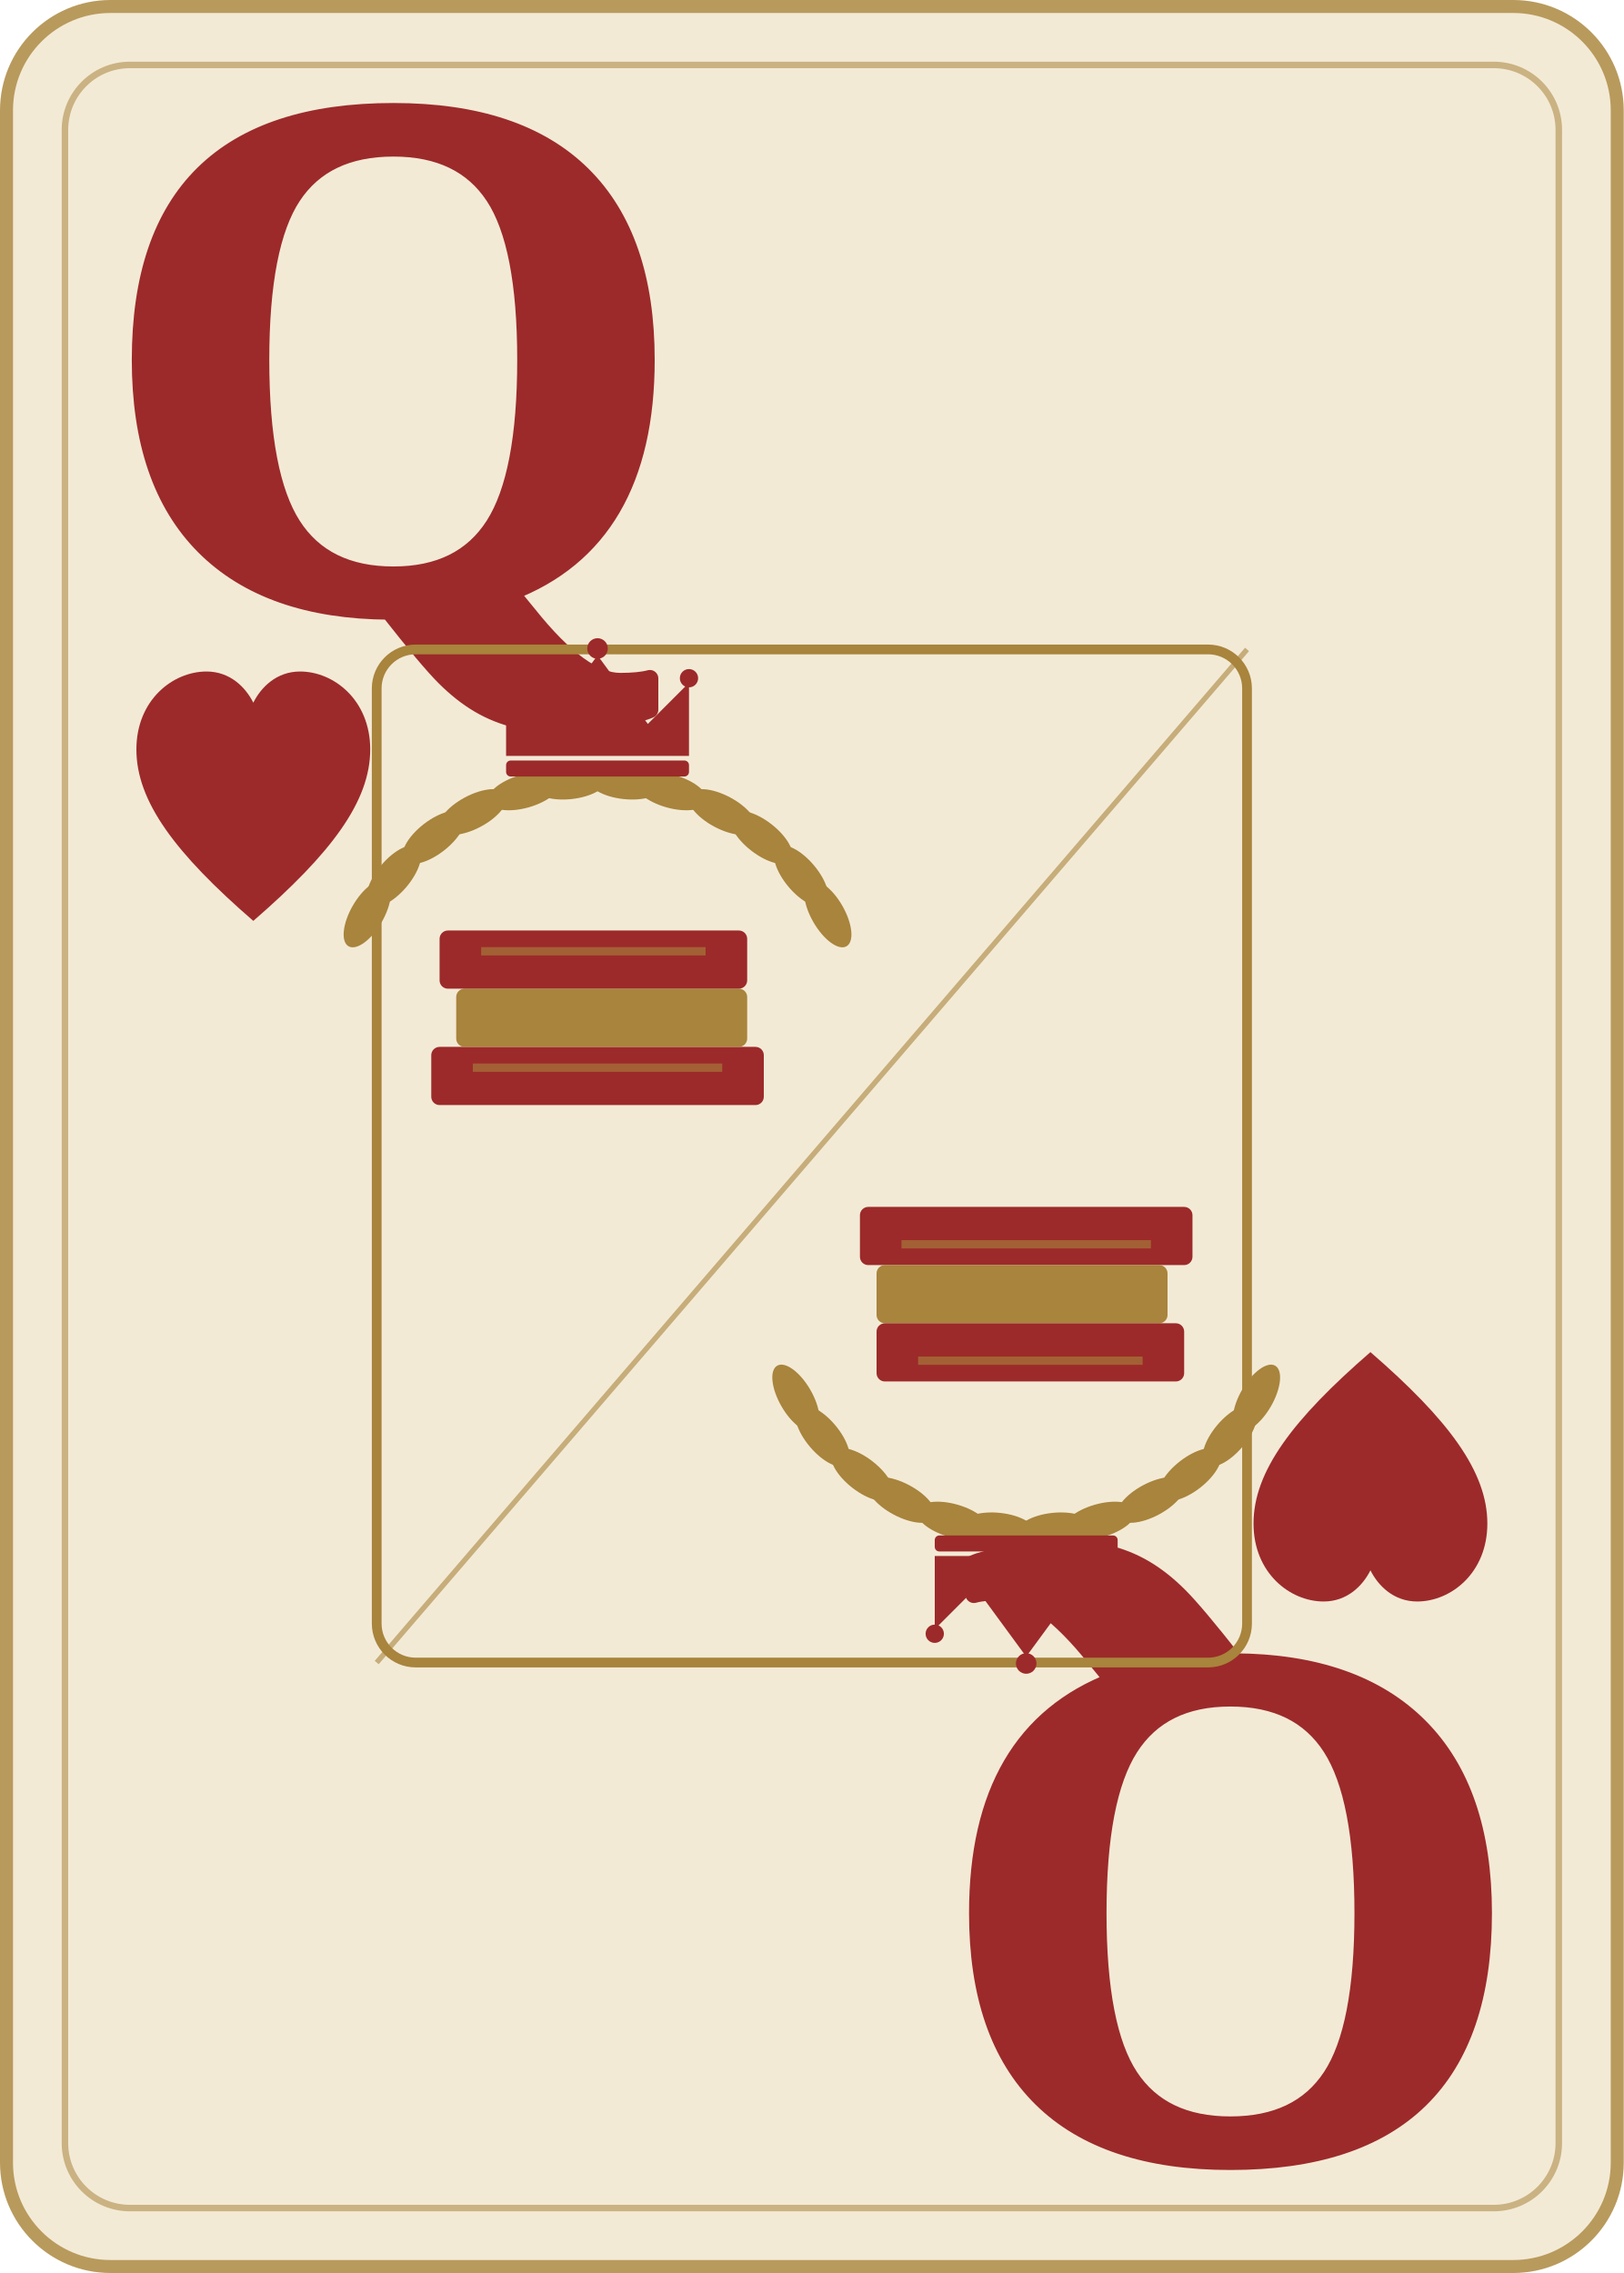
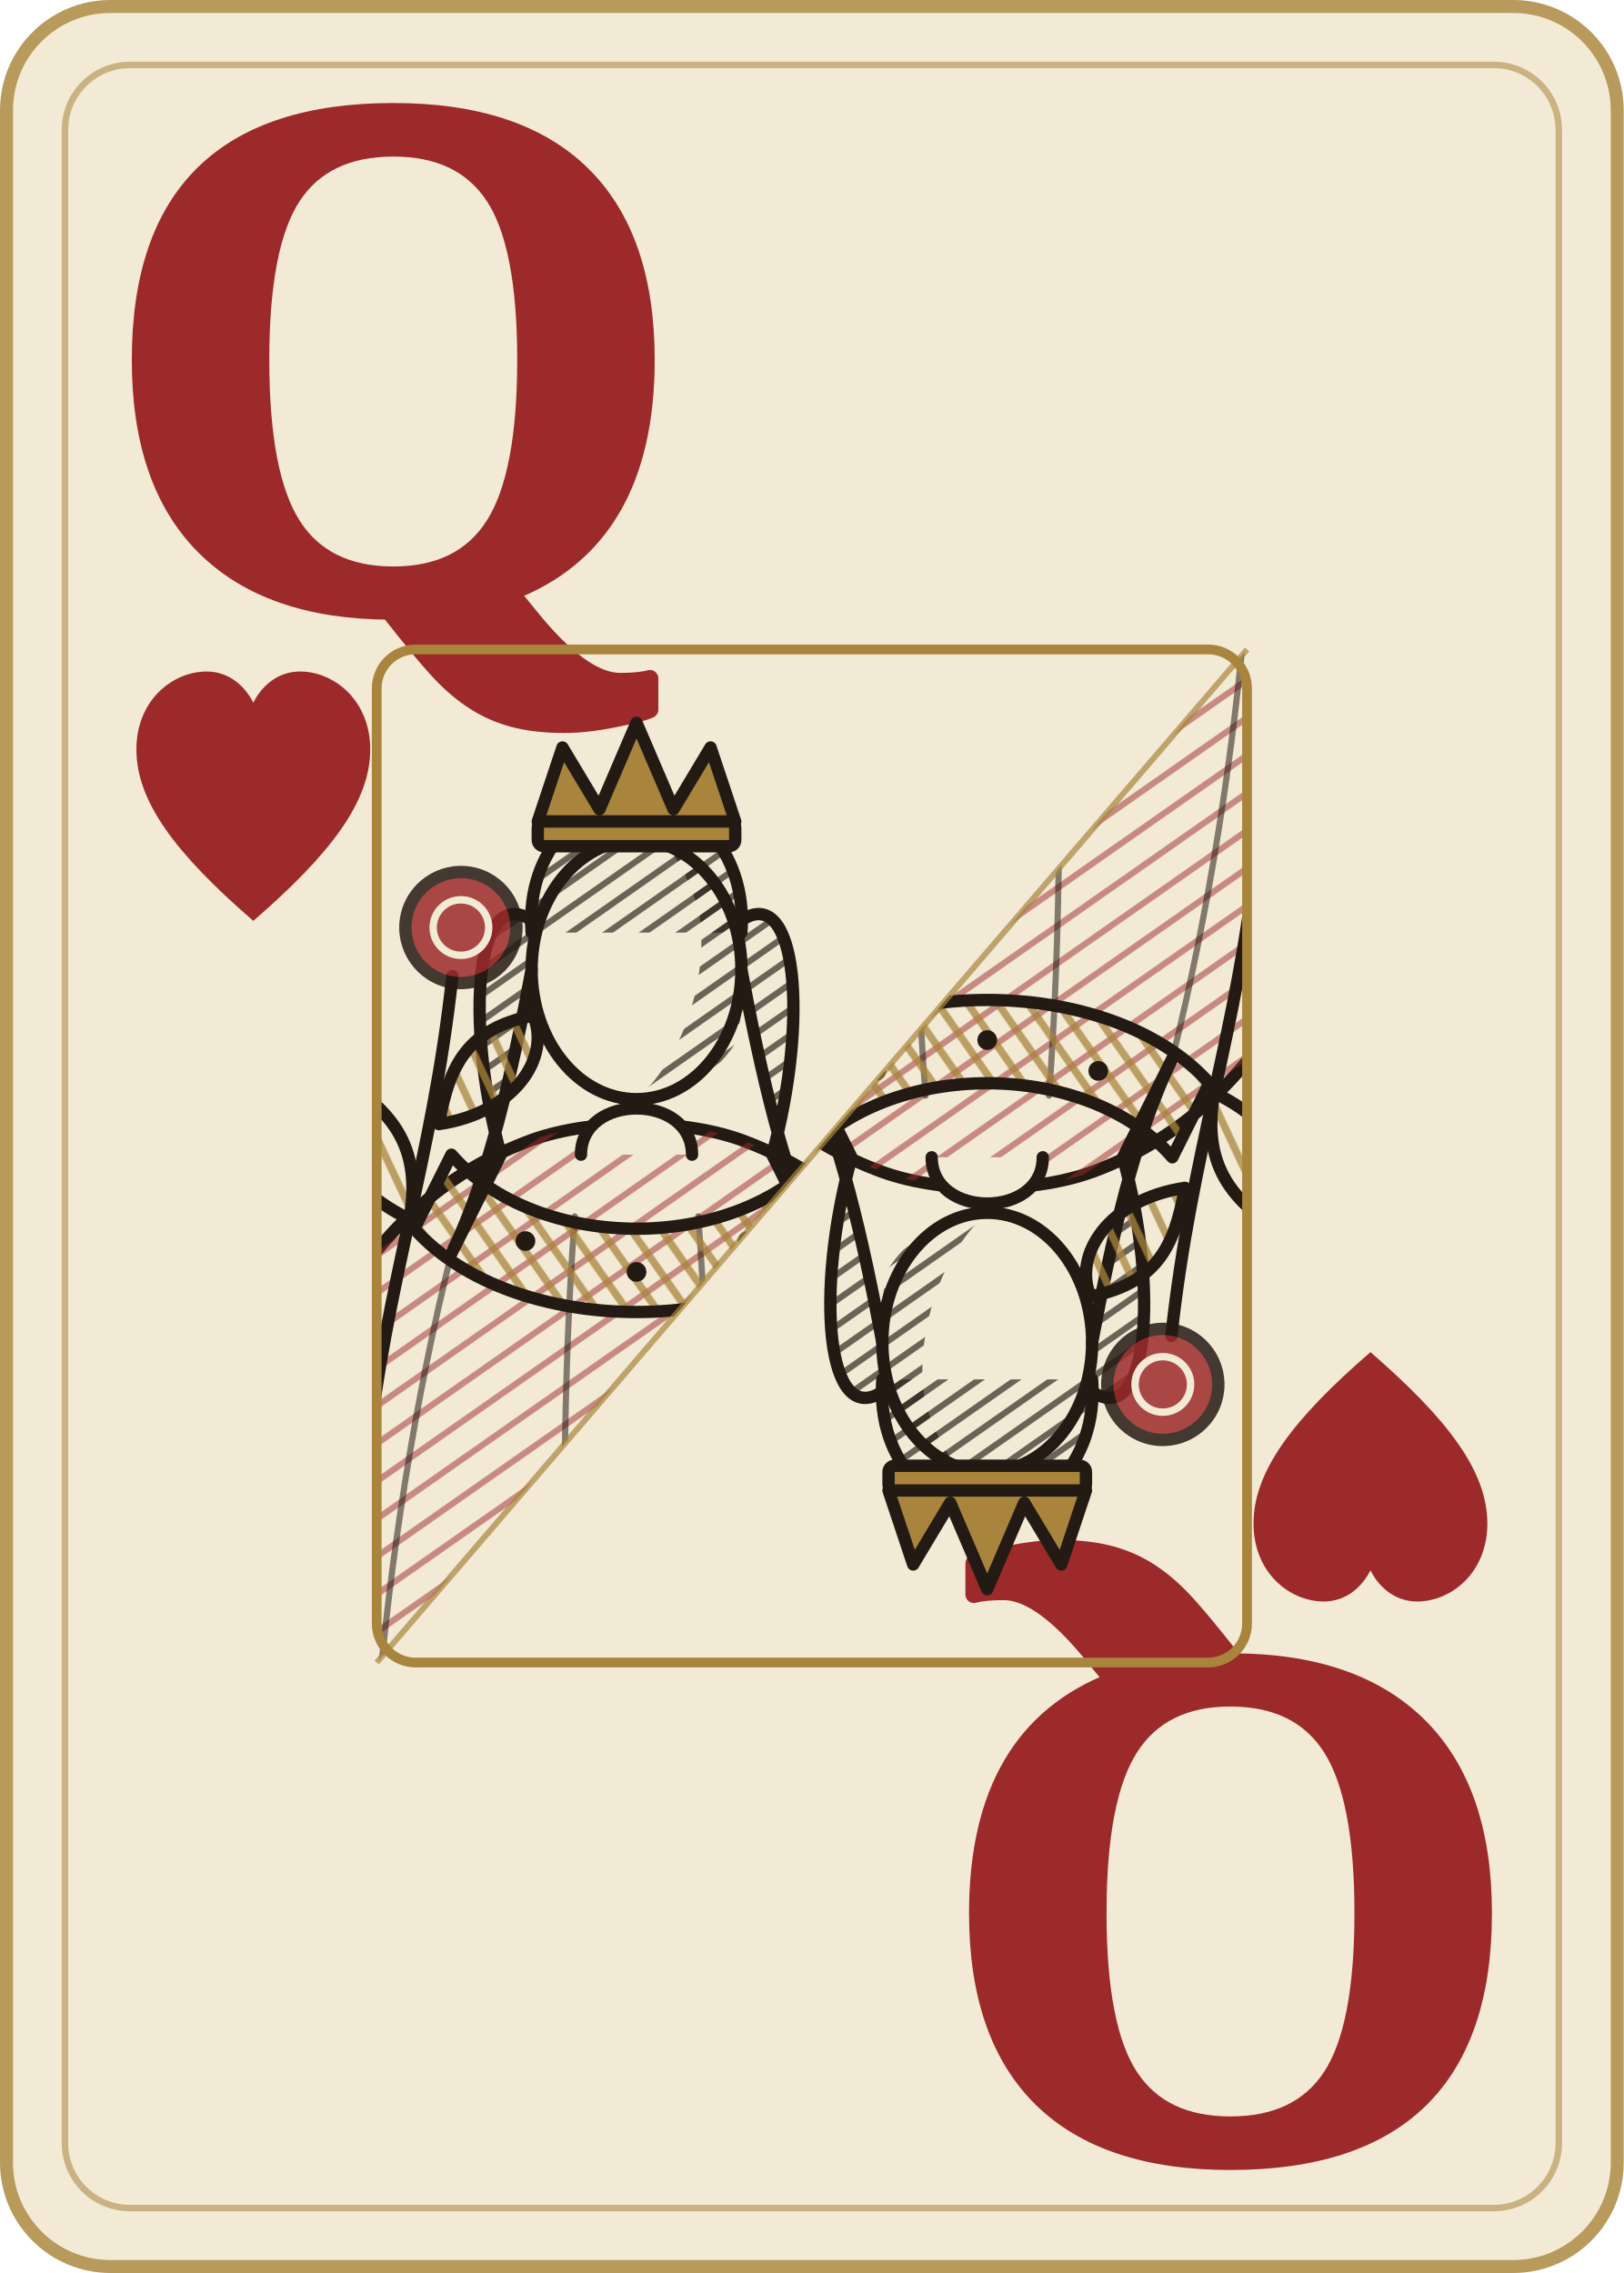
<svg xmlns="http://www.w3.org/2000/svg" viewBox="0 0 250 350">
  <defs>
    <path id="s" d="M50 102C20 76 5 56 5 36 5 17 19 6 32 6c9 0 15 6 18 12 3-6 9-12 18-12 13 0 27 11 27 30 0 20-15 40-45 66z" fill="#9c2a2a" />
    <g id="r">
      <path d="M5.593 -37.584Q5.593 -75.839 44.575 -75.839Q63.814 -75.839 73.658 -66.135Q83.501 -56.432 83.501 -37.584Q83.501 -9.787 62.584 -1.79L65.38 1.622Q73.602 11.913 79.474 11.913Q82.383 11.913 84.06 11.465V16.275Q82.886 16.834 78.607 17.701Q74.329 18.568 70.861 18.568Q66.779 18.568 63.619 17.813Q60.459 17.058 57.746 15.464Q55.034 13.87 52.433 11.27Q49.832 8.669 43.904 1.119Q25.28 1.007 15.436 -8.865Q5.593 -18.736 5.593 -37.584ZM24.161 -37.584Q24.161 -19.743 29.055 -12.109Q33.949 -4.474 44.575 -4.474Q55.145 -4.474 60.039 -12.136Q64.933 -19.799 64.933 -37.584Q64.933 -55.313 60.039 -62.752Q55.145 -70.19 44.575 -70.19Q33.949 -70.19 29.055 -62.752Q24.161 -55.313 24.161 -37.584Z" fill="#9c2a2a" stroke="#9c2a2a" stroke-width="2.6" stroke-linejoin="round" />
    </g>
  </defs>
  <rect x="1" y="1" width="248" height="348" rx="16" fill="#f3ead6" stroke="#b89a5c" stroke-width="2" />
  <rect x="10" y="10" width="230" height="330" rx="10" fill="none" stroke="#a8843c" stroke-width="1" opacity=".55" />
  <g>
    <use href="#r" transform="translate(16 93)" />
    <use href="#s" transform="translate(38 121.9) translate(-19 -20.9) scale(0.4)" />
  </g>
  <g transform="rotate(180 125.0 175.0)">
    <use href="#r" transform="translate(16 93)" />
    <use href="#s" transform="translate(38 121.9) translate(-19 -20.9) scale(0.4)" />
  </g>
-   <rect x="58" y="100" width="134" height="156" rx="6" fill="none" stroke="#a8843c" stroke-width="1.5" />
-   <path d="M58 256L192 100" stroke="#a8843c" stroke-width=".8" opacity=".6" />
-   <g transform="translate(92 142) scale(.64)">
-     <g>
-       <g>
-         <ellipse cx="-55.4" cy="-2" rx="9" ry="4" transform="rotate(-60 -55.4 -2)" fill="#a8843c" />
-         <ellipse cx="55.4" cy="-2" rx="9" ry="4" transform="rotate(60 55.4 -2)" fill="#a8843c" />
-         <ellipse cx="-39.4" cy="-20.4" rx="9" ry="4" transform="rotate(-38 -39.4 -20.4)" fill="#a8843c" />
-         <ellipse cx="39.4" cy="-20.4" rx="9" ry="4" transform="rotate(38 39.4 -20.4)" fill="#a8843c" />
-         <ellipse cx="-17.6" cy="-31.5" rx="9" ry="4" transform="rotate(-16 -17.6 -31.5)" fill="#a8843c" />
-         <ellipse cx="17.6" cy="-31.5" rx="9" ry="4" transform="rotate(16 17.6 -31.5)" fill="#a8843c" />
-         <ellipse cx="6.7" cy="-33.6" rx="9" ry="4" transform="rotate(6 6.7 -33.6)" fill="#a8843c" />
-         <ellipse cx="-6.7" cy="-33.6" rx="9" ry="4" transform="rotate(-6 -6.7 -33.6)" fill="#a8843c" />
-         <ellipse cx="30" cy="-26.5" rx="9" ry="4" transform="rotate(28 30 -26.5)" fill="#a8843c" />
-         <ellipse cx="-30" cy="-26.5" rx="9" ry="4" transform="rotate(-28 -30 -26.5)" fill="#a8843c" />
-         <ellipse cx="49" cy="-11.1" rx="9" ry="4" transform="rotate(50 49 -11.1)" fill="#a8843c" />
-         <ellipse cx="-49" cy="-11.1" rx="9" ry="4" transform="rotate(-50 -49 -11.1)" fill="#a8843c" />
-       </g>
-       <g transform="translate(0 -40)">
-         <g transform="scale(0.55)">
-           <path d="M-40 0V-32L-22-14 0-44 22-14 40-32V0Z" fill="#9c2a2a" />
-           <circle cx="-40" cy="-34" r="4" fill="#9c2a2a" />
-           <circle cx="0" cy="-47" r="4.5" fill="#9c2a2a" />
-           <circle cx="40" cy="-34" r="4" fill="#9c2a2a" />
-           <rect x="-40" y="2" width="80" height="7" rx="2" fill="#9c2a2a" />
+   <defs>
+     <clipPath id="cu">
+       <polygon points="58,100 192,100 58,256" />
+     </clipPath>
+     <clipPath id="cd">
+       <polygon points="192,256 192,100 58,256" />
+     </clipPath>
+     <pattern id="hh" width="5" height="5" patternUnits="userSpaceOnUse" patternTransform="rotate(-35)">
+       <path d="M0 2.5h5" stroke="#9c2a2a" stroke-width="1" opacity=".5" />
+     </pattern>
+     <pattern id="hg" width="4" height="4" patternUnits="userSpaceOnUse" patternTransform="rotate(55)">
+       <path d="M0 2h4" stroke="#a8843c" stroke-width="1.2" opacity=".75" />
+     </pattern>
+     <pattern id="hd" width="3.4" height="3.4" patternUnits="userSpaceOnUse" patternTransform="rotate(-35)">
+       <path d="M0 1.7h3.4" stroke="#241a14" stroke-width="1" opacity=".65" />
+     </pattern>
+   </defs>
+   <g clip-path="url(#cu)">
+     <g transform="translate(98 174) scale(.95)">
+       <g stroke="#241a14" stroke-width="2" stroke-linejoin="round" stroke-linecap="round">
+         <path d="M-64 94C-62 40-44 12-18 2 -8 -2 8 -2 18 2 44 12 62 40 64 94Z" fill="#f3ead6" />
+         <path d="M-64 94C-62 40-44 12-18 2 -8 -2 8 -2 18 2 44 12 62 40 64 94Z" fill="url(#hh)" stroke="none" />
+         <path d="M-30 20C-36 44-40 70-42 94M30 20C36 44 40 70 42 94M-10 14C-12 40-12 70-11 94M10 14C12 40 12 70 11 94" fill="none" stroke-width="1" opacity=".55" />
+         <path d="M-30 4C-16 20 16 20 30 4L36 16C20 34-20 34-36 16Z" fill="url(#hg)" stroke-width="1.4" />
+         <path d="M-30 4C-16 20 16 20 30 4L36 16C20 34-20 34-36 16Z" fill="none" />
+         <g fill="#241a14" stroke="none">
+           <circle cx="-18" cy="18" r="1.6" />
+           <circle cx="0" cy="23" r="1.6" />
+           <circle cx="18" cy="18" r="1.6" />
        </g>
-       </g>
-       <g transform="translate(0 18)">
-         <g>
-           <rect x="-40" y="12" width="80" height="14" rx="2" fill="#9c2a2a" />
-           <rect x="-34" y="-2" width="70" height="14" rx="2" fill="#a8843c" />
-           <rect x="-38" y="-16" width="74" height="14" rx="2" fill="#9c2a2a" />
-           <rect x="-30" y="16" width="60" height="2" fill="#a8843c" opacity=".6" />
-           <rect x="-28" y="-12" width="54" height="2" fill="#a8843c" opacity=".6" />
+         <path d="M-9 4C-9 -6 9 -6 9 4" fill="#f3ead6" />
+         <ellipse cx="0" cy="-26" rx="17" ry="21" fill="#f3ead6" />
+         <path d="M4-47C16-44 20-30 16-14 12-8 6-5 0-5 8-12 12-26 10-36 8-42 6-45 4-47Z" fill="url(#hd)" stroke="none" />
+         <path d="M-17-34C-26-40-28-18-22 4L-30 20C-24 8-20-10-17-26M17-34C26-40 28-18 22 4L30 20C24 8 20-10 17-26" fill="url(#hd)" />
+         <path d="M-17-32C-18-46-8-54 0-54 8-54 18-46 17-32" fill="url(#hd)" />
+         <g fill="#a8843c">
+           <path d="M-16-50L-12-62-6-52 0-66 6-52 12-62 16-50Z" />
+           <rect x="-16" y="-50" width="32" height="4" rx="1" />
+         </g>
+         <path d="M-16-50L-12-62-6-52 0-66 6-52 12-62 16-50Z" fill="none" stroke-width="1.2" />
+         <g transform="translate(-42 44) rotate(10)">
+           <path d="M0 10C-2-20 2-40 0-70" stroke-width="2" fill="none" />
+           <path d="M0-30C-14-34-18-44-14-50 -4-46 0-40 0-30ZM2-46C14-50 18-60 14-66 4-62 2-56 2-46Z" fill="url(#hg)" />
+           <circle cx="0" cy="-78" r="9" fill="#9c2a2a" opacity=".85" />
+           <circle cx="0" cy="-78" r="4.5" fill="none" stroke="#f3ead6" stroke-width="1.2" />
        </g>
      </g>
    </g>
  </g>
-   <g transform="translate(158 214) rotate(180) scale(.64)">
-     <g>
-       <g>
-         <ellipse cx="-55.4" cy="-2" rx="9" ry="4" transform="rotate(-60 -55.4 -2)" fill="#a8843c" />
-         <ellipse cx="55.4" cy="-2" rx="9" ry="4" transform="rotate(60 55.4 -2)" fill="#a8843c" />
-         <ellipse cx="-39.4" cy="-20.4" rx="9" ry="4" transform="rotate(-38 -39.4 -20.4)" fill="#a8843c" />
-         <ellipse cx="39.4" cy="-20.4" rx="9" ry="4" transform="rotate(38 39.4 -20.4)" fill="#a8843c" />
-         <ellipse cx="-17.6" cy="-31.5" rx="9" ry="4" transform="rotate(-16 -17.6 -31.5)" fill="#a8843c" />
-         <ellipse cx="17.6" cy="-31.5" rx="9" ry="4" transform="rotate(16 17.6 -31.5)" fill="#a8843c" />
-         <ellipse cx="6.7" cy="-33.6" rx="9" ry="4" transform="rotate(6 6.7 -33.6)" fill="#a8843c" />
-         <ellipse cx="-6.7" cy="-33.6" rx="9" ry="4" transform="rotate(-6 -6.7 -33.6)" fill="#a8843c" />
-         <ellipse cx="30" cy="-26.5" rx="9" ry="4" transform="rotate(28 30 -26.5)" fill="#a8843c" />
-         <ellipse cx="-30" cy="-26.5" rx="9" ry="4" transform="rotate(-28 -30 -26.5)" fill="#a8843c" />
-         <ellipse cx="49" cy="-11.1" rx="9" ry="4" transform="rotate(50 49 -11.1)" fill="#a8843c" />
-         <ellipse cx="-49" cy="-11.1" rx="9" ry="4" transform="rotate(-50 -49 -11.1)" fill="#a8843c" />
-       </g>
-       <g transform="translate(0 -40)">
-         <g transform="scale(0.55)">
-           <path d="M-40 0V-32L-22-14 0-44 22-14 40-32V0Z" fill="#9c2a2a" />
-           <circle cx="-40" cy="-34" r="4" fill="#9c2a2a" />
-           <circle cx="0" cy="-47" r="4.5" fill="#9c2a2a" />
-           <circle cx="40" cy="-34" r="4" fill="#9c2a2a" />
-           <rect x="-40" y="2" width="80" height="7" rx="2" fill="#9c2a2a" />
+   <g clip-path="url(#cd)">
+     <g transform="translate(152 182) rotate(180) scale(.95)">
+       <g stroke="#241a14" stroke-width="2" stroke-linejoin="round" stroke-linecap="round">
+         <path d="M-64 94C-62 40-44 12-18 2 -8 -2 8 -2 18 2 44 12 62 40 64 94Z" fill="#f3ead6" />
+         <path d="M-64 94C-62 40-44 12-18 2 -8 -2 8 -2 18 2 44 12 62 40 64 94Z" fill="url(#hh)" stroke="none" />
+         <path d="M-30 20C-36 44-40 70-42 94M30 20C36 44 40 70 42 94M-10 14C-12 40-12 70-11 94M10 14C12 40 12 70 11 94" fill="none" stroke-width="1" opacity=".55" />
+         <path d="M-30 4C-16 20 16 20 30 4L36 16C20 34-20 34-36 16Z" fill="url(#hg)" stroke-width="1.4" />
+         <path d="M-30 4C-16 20 16 20 30 4L36 16C20 34-20 34-36 16Z" fill="none" />
+         <g fill="#241a14" stroke="none">
+           <circle cx="-18" cy="18" r="1.6" />
+           <circle cx="0" cy="23" r="1.6" />
+           <circle cx="18" cy="18" r="1.6" />
        </g>
-       </g>
-       <g transform="translate(0 18)">
-         <g>
-           <rect x="-40" y="12" width="80" height="14" rx="2" fill="#9c2a2a" />
-           <rect x="-34" y="-2" width="70" height="14" rx="2" fill="#a8843c" />
-           <rect x="-38" y="-16" width="74" height="14" rx="2" fill="#9c2a2a" />
-           <rect x="-30" y="16" width="60" height="2" fill="#a8843c" opacity=".6" />
-           <rect x="-28" y="-12" width="54" height="2" fill="#a8843c" opacity=".6" />
+         <path d="M-9 4C-9 -6 9 -6 9 4" fill="#f3ead6" />
+         <ellipse cx="0" cy="-26" rx="17" ry="21" fill="#f3ead6" />
+         <path d="M4-47C16-44 20-30 16-14 12-8 6-5 0-5 8-12 12-26 10-36 8-42 6-45 4-47Z" fill="url(#hd)" stroke="none" />
+         <path d="M-17-34C-26-40-28-18-22 4L-30 20C-24 8-20-10-17-26M17-34C26-40 28-18 22 4L30 20C24 8 20-10 17-26" fill="url(#hd)" />
+         <path d="M-17-32C-18-46-8-54 0-54 8-54 18-46 17-32" fill="url(#hd)" />
+         <g fill="#a8843c">
+           <path d="M-16-50L-12-62-6-52 0-66 6-52 12-62 16-50Z" />
+           <rect x="-16" y="-50" width="32" height="4" rx="1" />
+         </g>
+         <path d="M-16-50L-12-62-6-52 0-66 6-52 12-62 16-50Z" fill="none" stroke-width="1.2" />
+         <g transform="translate(-42 44) rotate(10)">
+           <path d="M0 10C-2-20 2-40 0-70" stroke-width="2" fill="none" />
+           <path d="M0-30C-14-34-18-44-14-50 -4-46 0-40 0-30ZM2-46C14-50 18-60 14-66 4-62 2-56 2-46Z" fill="url(#hg)" />
+           <circle cx="0" cy="-78" r="9" fill="#9c2a2a" opacity=".85" />
+           <circle cx="0" cy="-78" r="4.5" fill="none" stroke="#f3ead6" stroke-width="1.2" />
        </g>
      </g>
    </g>
  </g>
+   <path d="M58 256L192 100" stroke="#a8843c" stroke-width=".9" opacity=".7" />
+   <rect x="58" y="100" width="134" height="156" rx="6" fill="none" stroke="#a8843c" stroke-width="1.5" />
</svg>
